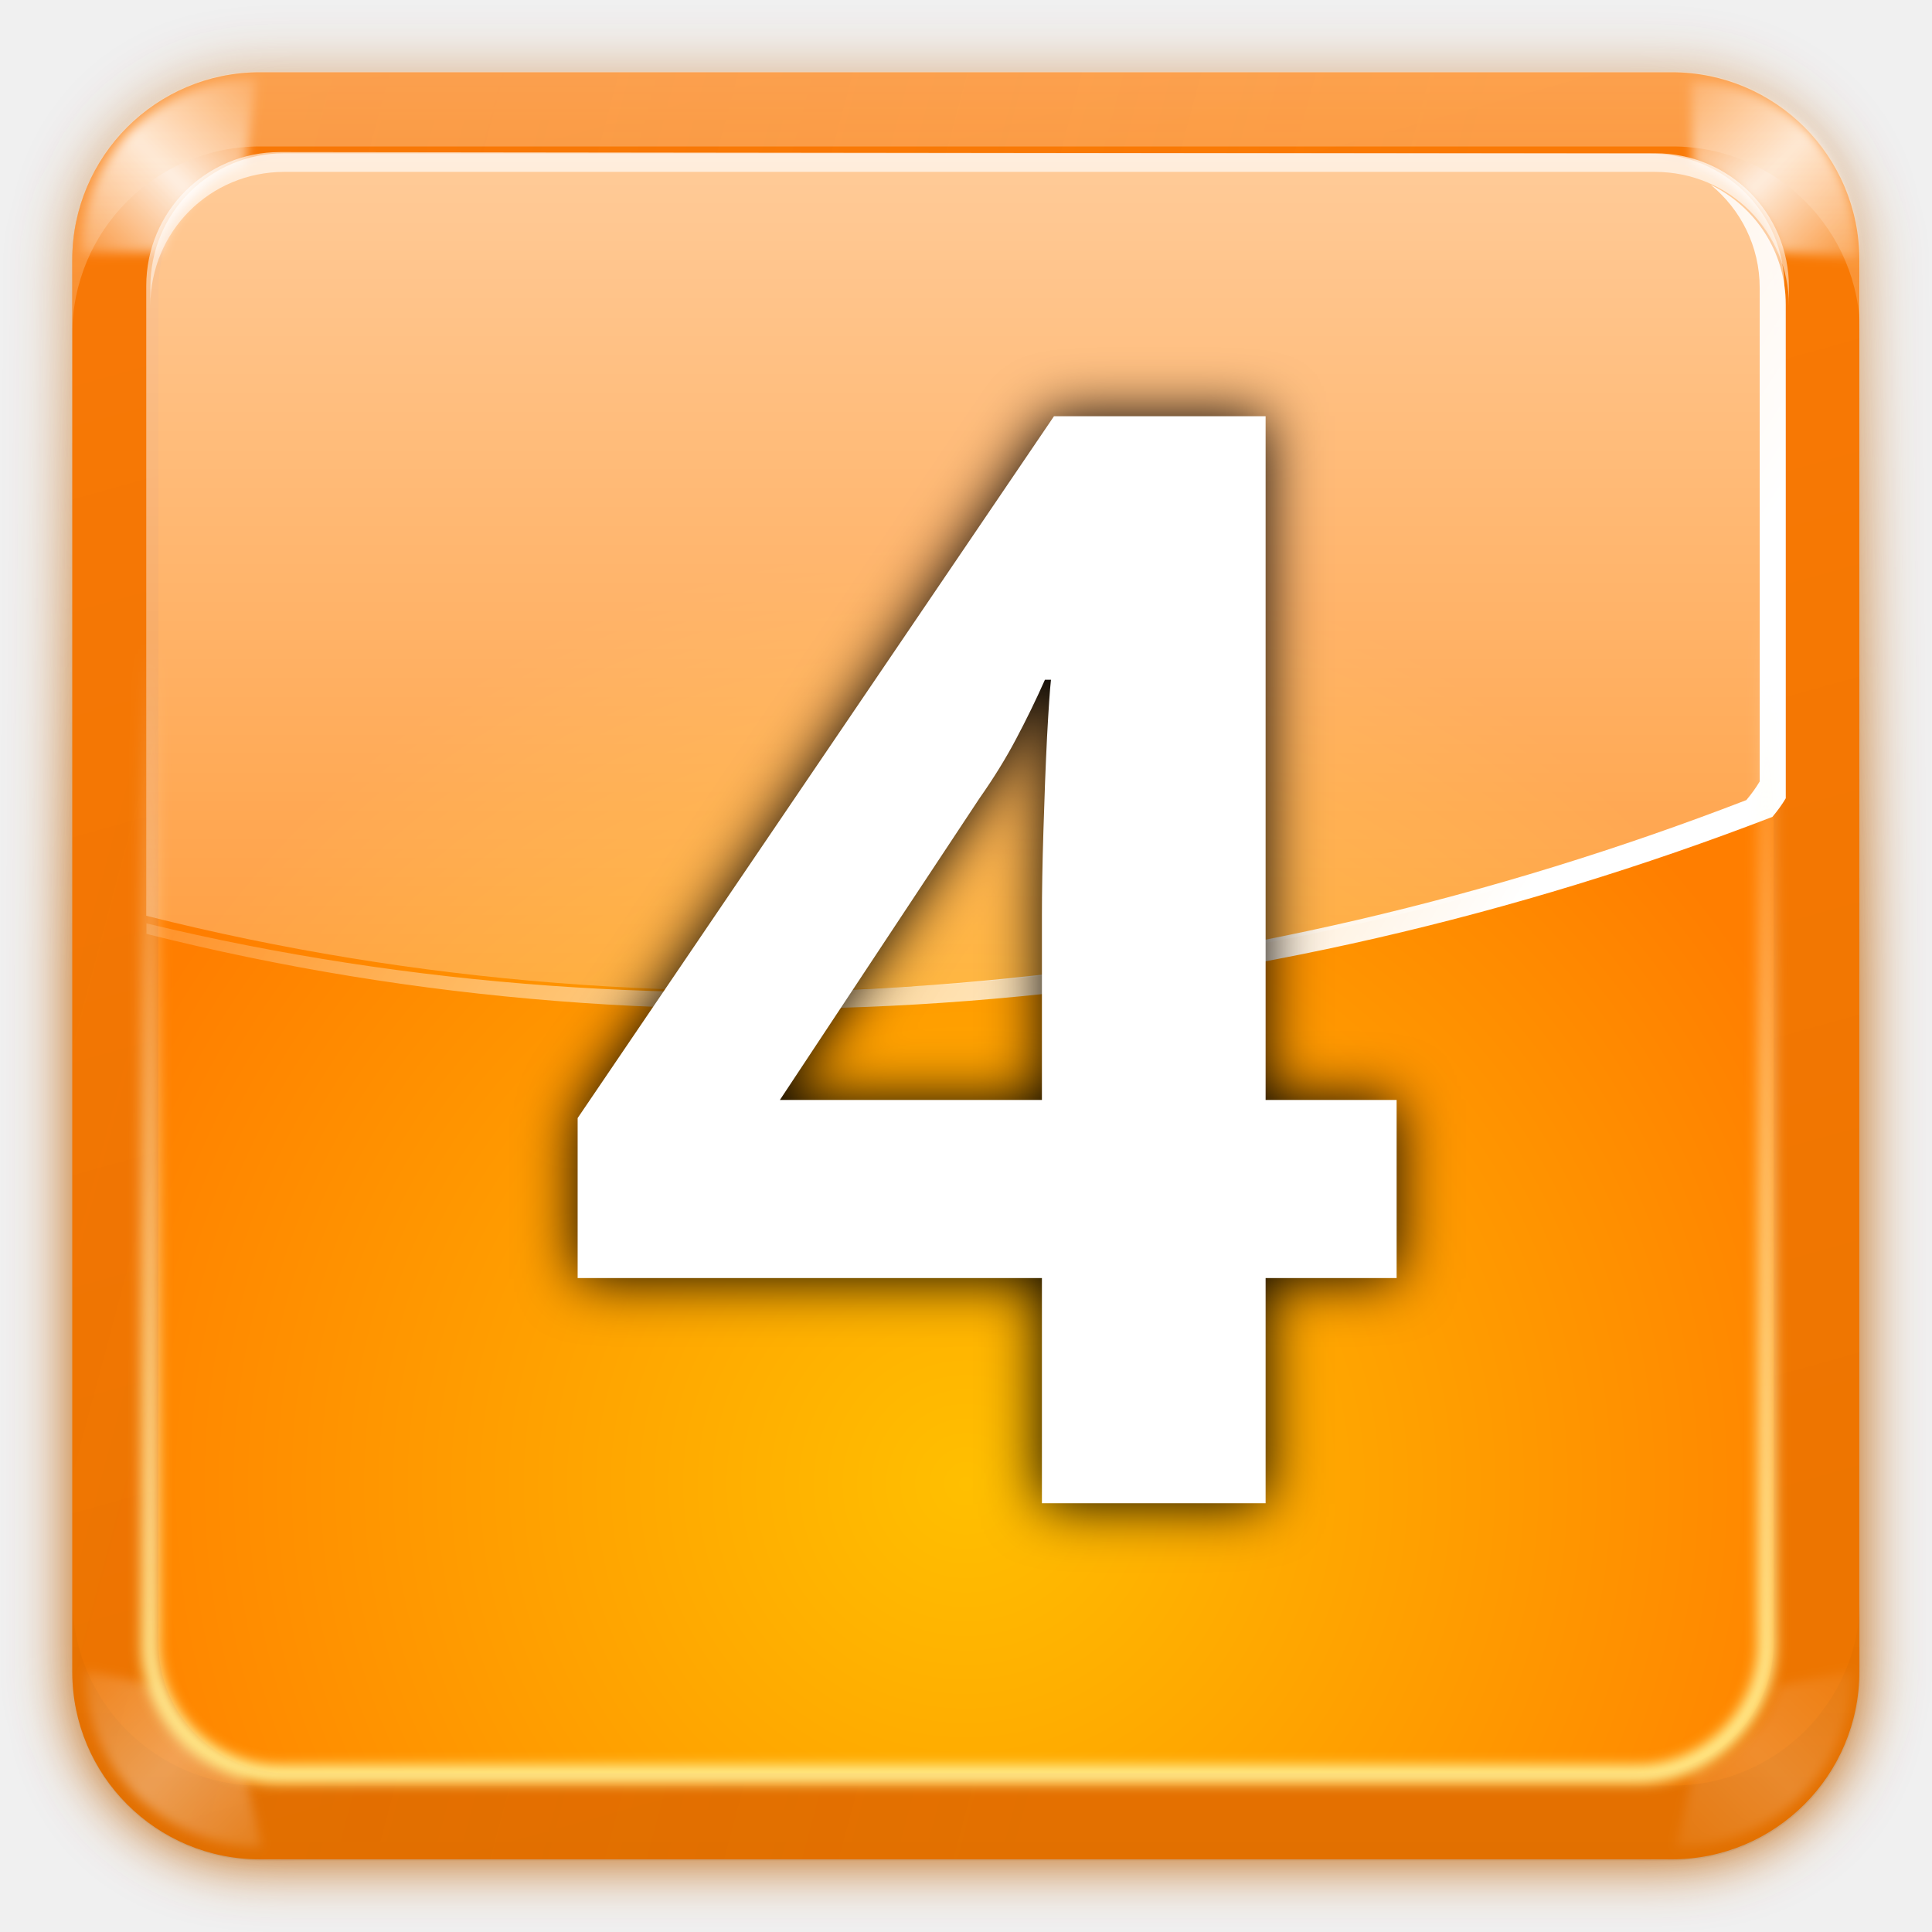
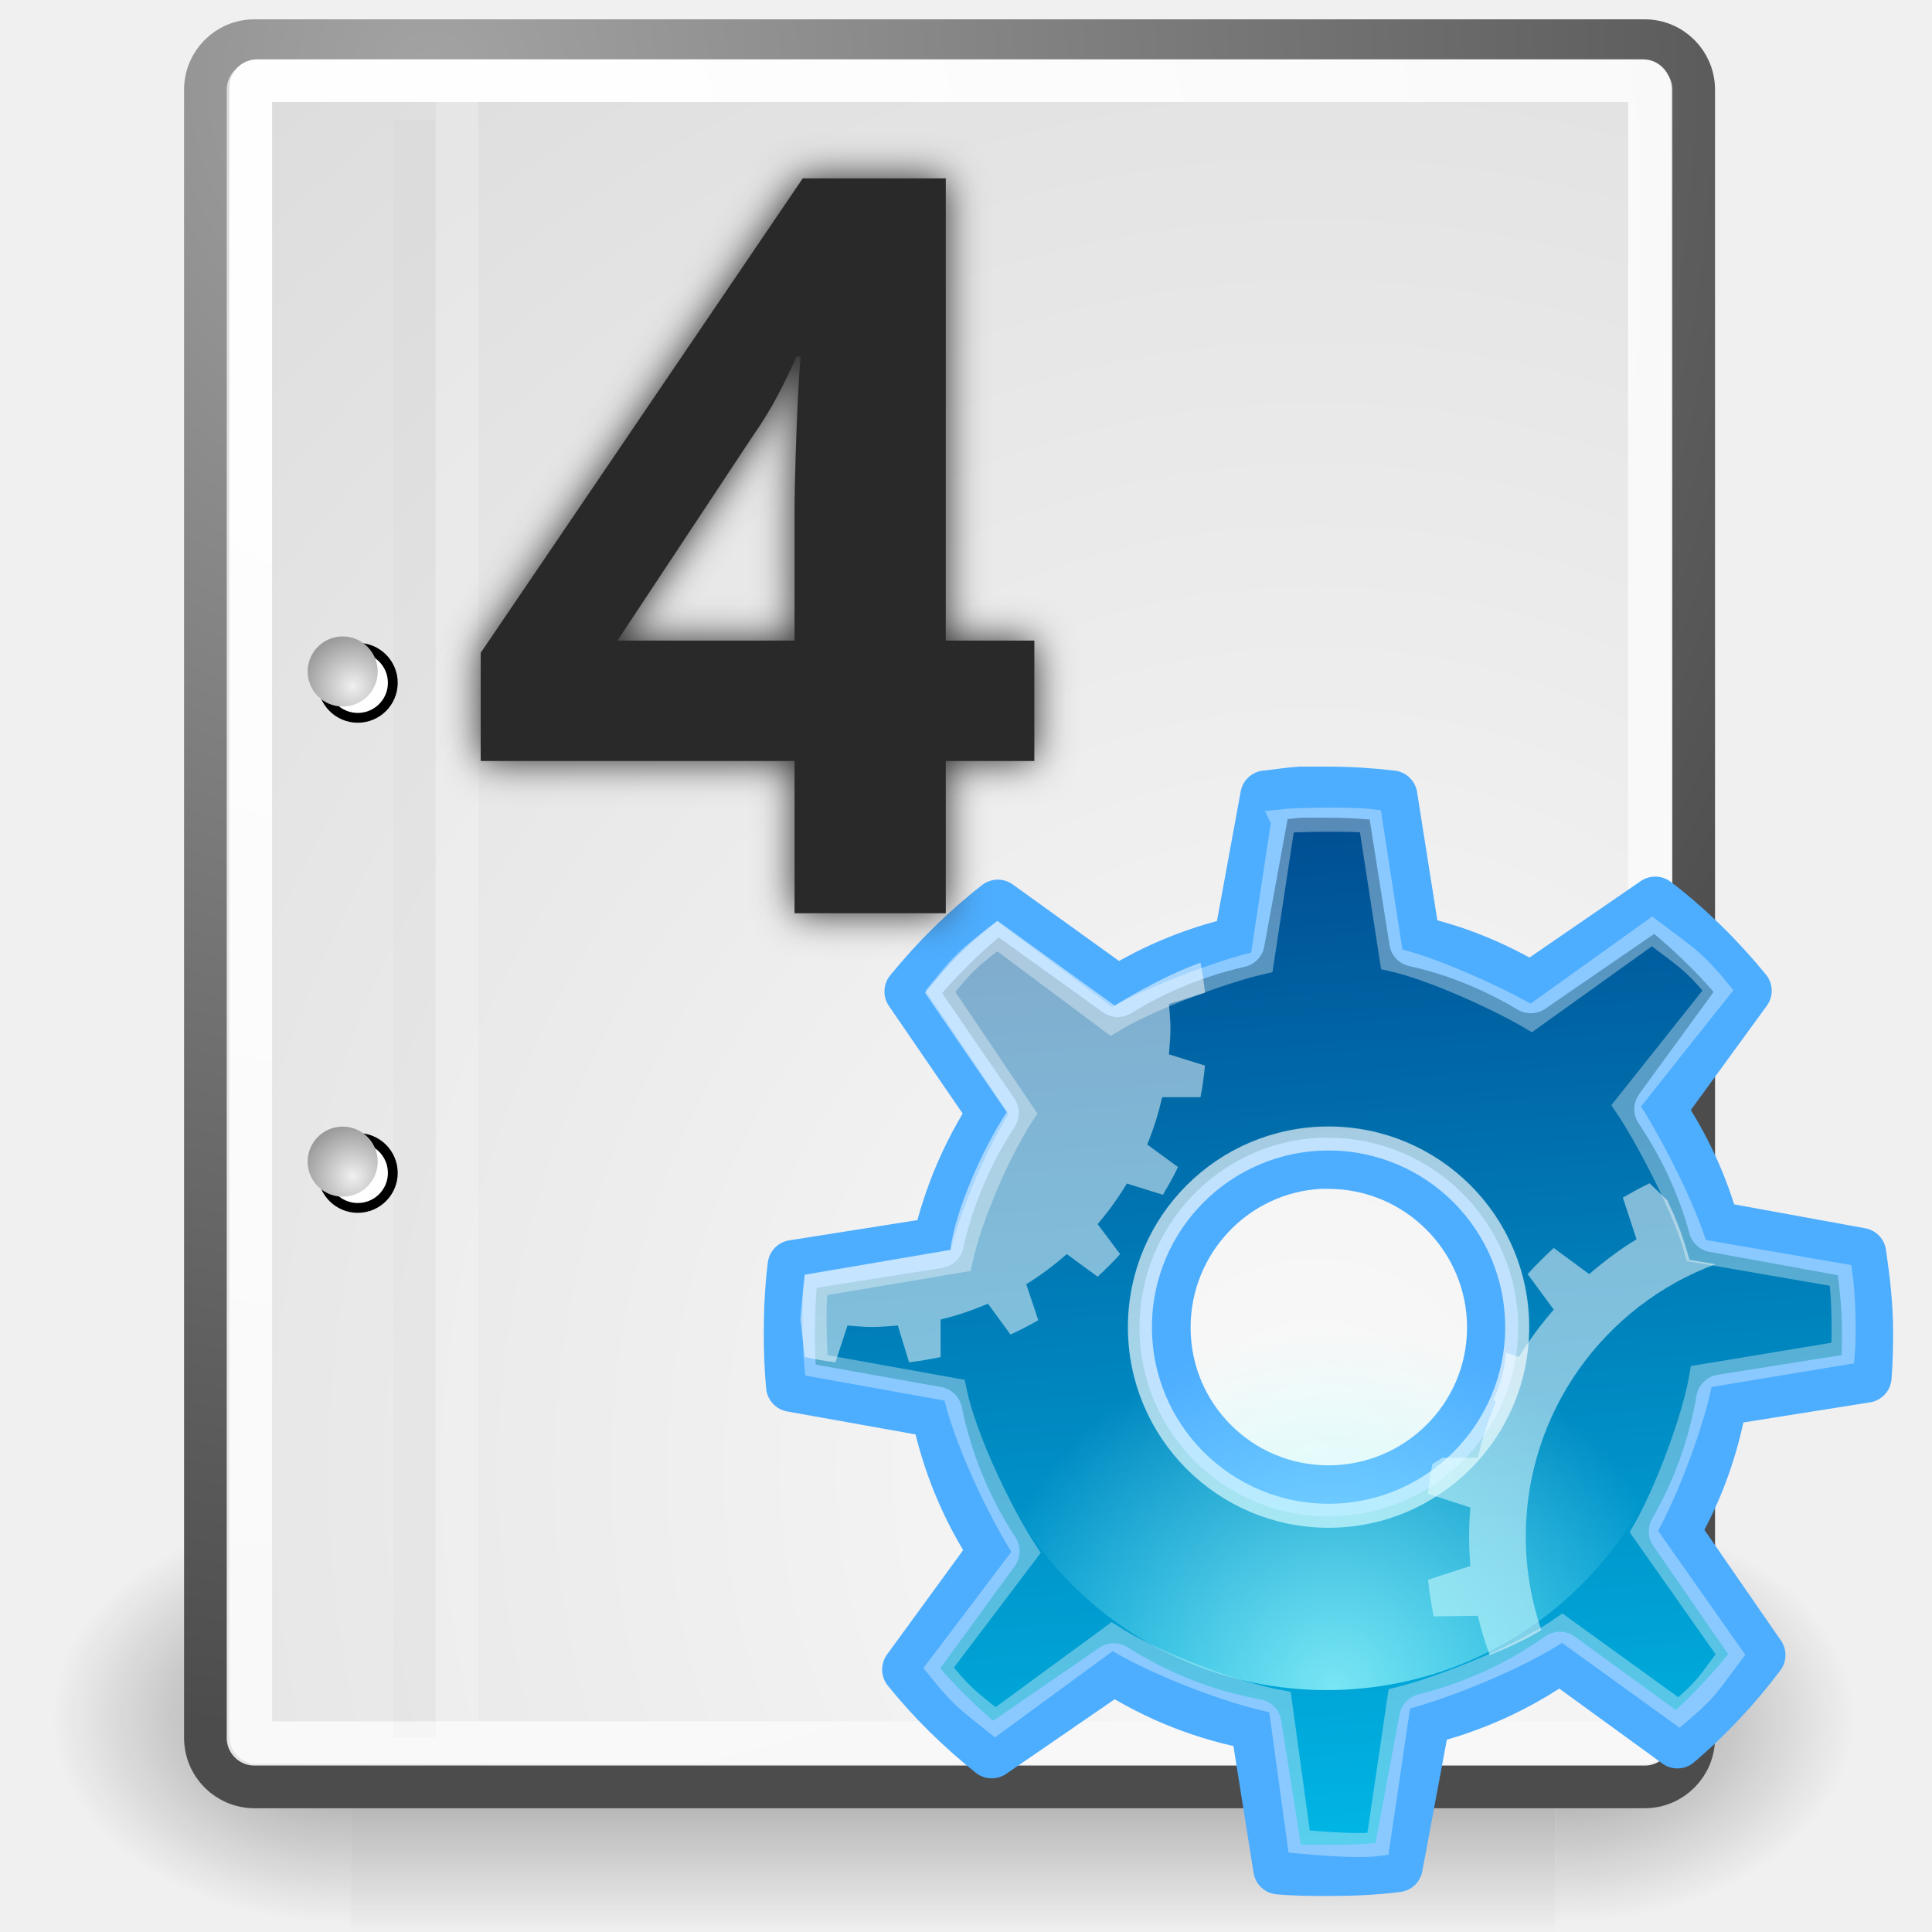
- <svg xmlns="http://www.w3.org/2000/svg" xmlns:xlink="http://www.w3.org/1999/xlink" width="100mm" height="100mm" version="1.1" viewBox="0 0 100 100" id="svg27">
-   <defs id="defs15">
-     <linearGradient id="a">
-       <stop stop-color="#fff" offset="0" id="stop1" />
-       <stop stop-color="#fff" stop-opacity="0" offset="1" id="stop2" />
-     </linearGradient>
-     <linearGradient id="linearGradient3289" x1="60.4" x2="60.4" y1="64.1" y2="-21" gradientTransform="translate(-.39 -3.51)" gradientUnits="userSpaceOnUse" xlink:href="#linearGradient6674" />
-     <linearGradient id="linearGradient6674">
-       <stop stop-color="#bf5e00" offset="0" id="stop3" />
-       <stop stop-color="#bf5e00" stop-opacity="0" offset="1" id="stop4" />
-     </linearGradient>
-     <filter id="filter3319" x="-0.04" y="-0.04" width="1.081" height="1.081">
-       <feGaussianBlur stdDeviation="1.618" id="feGaussianBlur4" />
-     </filter>
-     <linearGradient id="linearGradient6410" x1="39.7" x2="11.5" y1="114" y2="13" gradientTransform="matrix(.964 0 0 .964 -11.7 -11.7)" gradientUnits="userSpaceOnUse">
-       <stop stop-color="#ed7500" offset="0" id="stop5" />
-       <stop stop-color="#ff7b07" offset="1" id="stop6" />
-     </linearGradient>
-     <linearGradient id="linearGradient6680" x1="19.1" x2="80.1" y1="50.6" y2="66.9" gradientTransform="matrix(.964 0 0 .964 -11.7 -11.7)" gradientUnits="userSpaceOnUse" xlink:href="#linearGradient6674" />
-     <radialGradient id="radialGradient9692" cx="-64" cy="91.8" r="50.6" gradientTransform="matrix(.964 0 0 .964 11.7 -11.7)" gradientUnits="userSpaceOnUse">
-       <stop stop-color="#ffbf00" offset="0" id="stop7" />
-       <stop stop-color="#ff7e00" offset="1" id="stop8" />
-     </radialGradient>
-     <linearGradient id="linearGradient2816-2" x1="59.2" x2="59.2" y1="-31.7" y2="98.2" gradientTransform="matrix(.964 0 0 .964 -11.7 -11.7)" gradientUnits="userSpaceOnUse" xlink:href="#a" />
-     <linearGradient id="linearGradient6452" x1="21.5" x2="15.6" y1="21.7" y2="27.6" gradientTransform="translate(-.39 -3.51)" gradientUnits="userSpaceOnUse" spreadMethod="reflect" xlink:href="#a" />
-     <filter id="filter6458" x="-0.076" y="-0.073" width="1.152" height="1.145">
-       <feGaussianBlur stdDeviation=".284" id="feGaussianBlur8" />
-     </filter>
-     <linearGradient id="linearGradient6464" x1="21.5" x2="15.5" y1="21.7" y2="27.7" gradientUnits="userSpaceOnUse" spreadMethod="reflect" xlink:href="#a" />
-     <linearGradient id="linearGradient6637" x1="55.3" x2="55.3" y1="112" y2="74.9" gradientTransform="matrix(.964 0 0 .964 -11.7 -11.7)" gradientUnits="userSpaceOnUse">
-       <stop stop-color="#703700" offset="0" id="stop9" />
-       <stop stop-color="#bf5e00" stop-opacity="0" offset="1" id="stop10" />
-     </linearGradient>
-     <linearGradient id="linearGradient6470" x1="21.5" x2="14.4" y1="21.7" y2="28.9" gradientUnits="userSpaceOnUse" spreadMethod="reflect" xlink:href="#a" />
-     <linearGradient id="linearGradient6649" x1="62" x2="62" y1="15.9" y2="50.7" gradientTransform="matrix(.964 0 0 .964 -11.7 -11.7)" gradientUnits="userSpaceOnUse">
-       <stop stop-color="#ffdfbf" offset="0" id="stop11" />
-       <stop stop-color="#ffdfbf" stop-opacity="0" offset="1" id="stop12" />
-     </linearGradient>
-     <linearGradient id="linearGradient3231" x1="59.5" x2="59.5" y1="8.9" y2="47.2" gradientUnits="userSpaceOnUse" xlink:href="#a" />
-     <linearGradient id="linearGradient3233" x1="93.1" x2="31.6" y1="62.6" y2="23" gradientUnits="userSpaceOnUse" xlink:href="#a" />
-     <linearGradient id="linearGradient3243" x1="-61" x2="-59.4" y1="106" y2="45.6" gradientUnits="userSpaceOnUse">
-       <stop stop-color="#ffeb8b" offset="0" id="stop13" />
-       <stop stop-color="#fff" stop-opacity="0" offset="1" id="stop14" />
-     </linearGradient>
-     <filter id="filter3281" x="-0.015" y="-0.015" width="1.03" height="1.03">
-       <feGaussianBlur stdDeviation=".329" id="feGaussianBlur14" />
-     </filter>
-     <filter id="filter225" x="-0.092" y="-0.063" width="1.183" height="1.127" color-interpolation-filters="sRGB">
-       <feGaussianBlur stdDeviation="1.505" id="feGaussianBlur15" />
-     </filter>
-     <filter style="color-interpolation-filters:sRGB" id="filter1" x="-0.088" y="-0.066" width="1.175" height="1.131">
+ <svg xmlns="http://www.w3.org/2000/svg" xmlns:xlink="http://www.w3.org/1999/xlink" width="100mm" height="100mm" version="1.1" viewBox="0 0 100 100" id="svg36">
+   <defs id="defs22">
+     <filter id="filter1" x="-0.088" y="-0.066" width="1.175" height="1.131" color-interpolation-filters="sRGB">
      <feGaussianBlur stdDeviation="1.492" id="feGaussianBlur1" />
    </filter>
+     <linearGradient id="linearGradient3120">
+       <stop offset="0" id="stop1" />
+       <stop stop-opacity="0" offset="1" id="stop2" />
+     </linearGradient>
+     <linearGradient id="linearGradient6715" x1="303" x2="303" y1="367" y2="610" gradientTransform="matrix(2.77 0 0 1.97 -1892 -873)" gradientUnits="userSpaceOnUse">
+       <stop stop-opacity="0" offset="0" id="stop3" />
+       <stop offset=".5" id="stop4" />
+       <stop stop-opacity="0" offset="1" id="stop5" />
+     </linearGradient>
+     <radialGradient id="radialGradient6717" cx="606" cy="487" r="117" gradientTransform="matrix(2.77 0 0 1.97 -1892 -873)" gradientUnits="userSpaceOnUse" xlink:href="#linearGradient3120" />
+     <radialGradient id="radialGradient6719" cx="606" cy="487" r="117" gradientTransform="matrix(-2.77 0 0 1.97 113 -873)" gradientUnits="userSpaceOnUse" xlink:href="#linearGradient3120" />
+     <radialGradient id="radialGradient15658" cx="34" cy="35.7" r="86.7" gradientTransform="matrix(8.02 0 0 8.69 -14.2 -23.1)" gradientUnits="userSpaceOnUse">
+       <stop stop-color="#fafafa" offset="0" id="stop6" />
+       <stop stop-color="#bbb" offset="1" id="stop7" />
+     </radialGradient>
+     <radialGradient id="radialGradient15656" cx="8.82" cy="3.76" r="37.8" gradientTransform="matrix(8.08 0 0 8.62 13.8 -17.7)" gradientUnits="userSpaceOnUse">
+       <stop stop-color="#a3a3a3" offset="0" id="stop8" />
+       <stop stop-color="#4c4c4c" offset="1" id="stop9" />
+     </radialGradient>
+     <radialGradient id="radialGradient15668" cx="8.14" cy="7.27" r="38.2" gradientTransform="matrix(8.08 0 0 8.62 13.8 -17.7)" gradientUnits="userSpaceOnUse">
+       <stop stop-color="#fff" offset="0" id="stop10" />
+       <stop stop-color="#f8f8f8" offset="1" id="stop11" />
+     </radialGradient>
+     <radialGradient id="radialGradient2283" cx="20.9" cy="115" r="5.26" gradientTransform="matrix(.23 0 0 .23 4.61 3.98)" gradientUnits="userSpaceOnUse">
+       <stop stop-color="#F0F0F0" offset="0" id="stop12" />
+       <stop stop-color="#9a9a9a" offset="1" id="stop13" />
+     </radialGradient>
+     <radialGradient id="radialGradient2285" cx="20.9" cy="64.6" r="5.26" gradientTransform="matrix(.23 0 0 .23 4.61 3.98)" gradientUnits="userSpaceOnUse">
+       <stop stop-color="#F0F0F0" offset="0" id="stop14" />
+       <stop stop-color="#9a9a9a" offset="1" id="stop15" />
+     </radialGradient>
+     <linearGradient id="linearGradient3773" x1="381" x2="400" y1="12.2" y2="296" gradientTransform="matrix(.944 0 0 .944 463 149)" gradientUnits="userSpaceOnUse">
+       <stop stop-color="#004c91" offset="0" id="stop16" />
+       <stop stop-color="#00d7ff" offset="1" id="stop17" />
+     </linearGradient>
+     <linearGradient id="linearGradient3" x1="720" x2="941" y1="264" y2="264" gradientTransform="matrix(3.27 0 0 3.27 764 -250)" gradientUnits="userSpaceOnUse">
+       <stop stop-color="#4dadff" offset="0" id="stop18" />
+       <stop stop-color="#0000c0" offset=".263" id="stop19" />
+       <stop stop-color="#4dadff" offset="1" id="stop20" />
+     </linearGradient>
+     <radialGradient id="radialGradient3970-8-9" cx="393" cy="808" r="16.2" gradientTransform="matrix(4.34 0 0 4.34 -876 -3175)" gradientUnits="userSpaceOnUse">
+       <stop stop-color="#a8ffff" stop-opacity=".718" offset="0" id="stop21" />
+       <stop stop-color="#a8ffff" stop-opacity="0" offset="1" id="stop22" />
+     </radialGradient>
+     <linearGradient id="linearGradient6715-5" y2="609.51" gradientUnits="userSpaceOnUse" x2="302.86" gradientTransform="matrix(2.7744,0,0,1.9697,-1892.2,-872.89)" y1="366.65" x1="302.86">
+       <stop id="stop5050" style="stop-color:black;stop-opacity:0" offset="0" />
+       <stop id="stop5056" style="stop-color:black" offset=".5" />
+       <stop id="stop5052" style="stop-color:black;stop-opacity:0" offset="1" />
+     </linearGradient>
+     <radialGradient id="radialGradient6717-5" xlink:href="#linearGradient3120" gradientUnits="userSpaceOnUse" cy="486.65" cx="605.71" gradientTransform="matrix(2.7744,0,0,1.9697,-1891.6,-872.89)" r="117.14" />
+     <radialGradient id="radialGradient6719-4" xlink:href="#linearGradient3120" gradientUnits="userSpaceOnUse" cy="486.65" cx="605.71" gradientTransform="matrix(-2.7744,0,0,1.9697,112.76,-872.89)" r="117.14" />
+     <radialGradient id="radialGradient15658-5" gradientUnits="userSpaceOnUse" cy="35.737" cx="33.967" gradientTransform="matrix(8.018478,0,0,8.691437,-14.19716,-23.12076)" r="86.708">
+       <stop id="stop260" style="stop-color:#fafafa" offset="0" />
+       <stop id="stop261" style="stop-color:#bbbbbb" offset="1" />
+     </radialGradient>
+     <radialGradient id="radialGradient15656-6" gradientUnits="userSpaceOnUse" cy="3.756" cx="8.824" gradientTransform="matrix(8.083428,0,0,8.622146,13.79977,-17.72398)" r="37.752">
+       <stop id="stop270" style="stop-color:#a3a3a3" offset="0" />
+       <stop id="stop271" style="stop-color:#4c4c4c" offset="1" />
+     </radialGradient>
+     <radialGradient id="radialGradient15668-9" gradientUnits="userSpaceOnUse" cy="7.268" cx="8.144" gradientTransform="matrix(8.083428,0,0,8.622146,13.79977,-17.72398)" r="38.159">
+       <stop id="stop15664" style="stop-color:#ffffff" offset="0" />
+       <stop id="stop15666" style="stop-color:#f8f8f8" offset="1" />
+     </radialGradient>
+     <radialGradient id="radialGradient2283-3" gradientUnits="userSpaceOnUse" cx="20.892" cy="114.57" r="5.256" gradientTransform="matrix(0.2297,0,0,0.2297,4.6135,3.9798)">
+       <stop id="stop15566" style="stop-color:#F0F0F0" offset="0" />
+       <stop id="stop15568" style="stop-color:#9a9a9a" offset="1" />
+     </radialGradient>
+     <radialGradient id="radialGradient2285-7" gradientUnits="userSpaceOnUse" cx="20.892" cy="64.568" r="5.257" gradientTransform="matrix(0.2297,0,0,0.2297,4.6135,3.9798)">
+       <stop id="stop15573" style="stop-color:#F0F0F0" offset="0" />
+       <stop id="stop15575" style="stop-color:#9a9a9a" offset="1" />
+     </radialGradient>
+     <linearGradient id="linearGradient3773-4" y2="296.077" gradientUnits="userSpaceOnUse" x2="399.815" gradientTransform="matrix(0.9435935,0,0,0.9435935,462.7199,149.2096)" y1="12.23" x1="380.808">
+       <stop id="stop53300" style="stop-color:#004c91;stop-opacity:1;" offset="0" />
+       <stop id="stop53302" style="stop-color:#00d7ff;stop-opacity:1;" offset="1" />
+     </linearGradient>
+     <linearGradient xlink:href="#linearGradient14853" id="linearGradient3-5" x1="720.005" y1="264.056" x2="940.927" y2="264.056" gradientUnits="userSpaceOnUse" />
+     <linearGradient id="linearGradient14853" x1="50.01" x2="63.5" y1="99.98" gradientTransform="matrix(3.26869,0,0,3.268851,763.5106,-250.1769)" gradientUnits="userSpaceOnUse">
+       <stop stop-color="#37a3ff" offset="0" id="stop7-2" style="stop-color:#4dadff;stop-opacity:1" />
+       <stop stop-color="#000091" offset=".263" id="stop9-5" style="stop-color:#0000c0;stop-opacity:1" />
+       <stop stop-color="#37a3ff" offset="1" id="stop11-4" style="stop-color:#4dadff;stop-opacity:1" />
+     </linearGradient>
+     <radialGradient id="radialGradient3970-8" cx="393.3" cy="808.2" r="16.25" gradientTransform="matrix(4.340868,0,0,4.341082,-875.5931,-3174.519)" gradientUnits="userSpaceOnUse">
+       <stop stop-color="#a8ffff" stop-opacity=".718" offset="0" id="stop23" />
+       <stop stop-color="#a8ffff" stop-opacity="0" offset="1" id="stop25" />
+     </radialGradient>
  </defs>
-   <rect transform="matrix(.964 0 0 .964 -11.3 -8.29)" x="15.6" y="12.5" width="96" height="96" rx="10.1" fill="url(#linearGradient3289)" filter="url(#filter3319)" id="rect15" />
-   <g stroke-width=".964" id="g18">
-     <rect x="3.74" y="3.74" width="92.5" height="92.5" rx="9.71" fill="url(#linearGradient6410)" id="rect16" />
-     <rect x="3.74" y="3.74" width="92.5" height="92.5" rx="9.71" fill="url(#linearGradient6680)" opacity=".083" id="rect17" />
-     <rect transform="scale(-1,1)" x="-91.8" y="8.19" width="83.6" height="83.6" rx="6.75" fill="url(#radialGradient9692)" id="rect18" />
-     <path d="m14.5 7.87c-3.85 0-6.93 3.08-6.93 6.93v32.6c27.9 7.04 57.4 4.22 84.1-6.05 0.272-0.321 0.506-0.648 0.693-0.964v-25.5c0-3.85-3.08-6.93-6.93-6.93z" fill="url(#linearGradient2816-2)" id="path18" />
+   <g id="g4" transform="matrix(0.2645833,0,0,0.2645833,-0.1980492,0.1675148)">
+     <g id="g6707" transform="matrix(0.1757739,0,0,0.1742128,343.5451,320.446)">
+       <rect id="rect6709" style="color:#000000;opacity:0.402;fill:url(#linearGradient6715-5)" height="478.36" width="1339.6" y="-150.7" x="-1559.3" />
+       <path id="path6711" style="color:#000000;opacity:0.402;fill:url(#radialGradient6717-5)" d="m -219.62,-150.68 v 478.33 c 142.88,0.9 345.4,-107.17 345.4,-239.2 0,-132.02 -159.44,-239.13 -345.4,-239.13 z" />
+       <path id="path6713" style="color:#000000;opacity:0.402;fill:url(#radialGradient6719-4)" d="m -1559.3,-150.68 v 478.33 c -142.8,0.9 -345.4,-107.17 -345.4,-239.2 0,-132.02 159.5,-239.13 345.4,-239.13 z" />
+     </g>
+     <rect id="rect15391" style="color:#000000;display:block;fill:url(#radialGradient15658-5);stroke:url(#radialGradient15656-6);stroke-width:8.348;stroke-linecap:round;stroke-linejoin:round" ry="9.592" height="341.613" width="291.148" y="7.321" x="40.932" />
+     <rect id="rect15660" style="color:#000000;display:block;fill:none;stroke:url(#radialGradient15668-9);stroke-width:8.348;stroke-linecap:round;stroke-linejoin:round" rx="1.244" ry="1.244" height="325.134" width="273.625" y="15.147" x="49.802" />
+     <g id="g2270" transform="matrix(8.348321,0,0,8.348321,-8.800392,-23.4379)">
+       <g id="g1440" style="fill:#ffffff;stroke:#000000" transform="matrix(0.2297,0,0,0.2297,4.9671,4.245)">
+         <path id="path1448" d="m 23.428,113.07 c 0,1.97 -1.6,3.57 -3.573,3.57 -1.974,0 -3.573,-1.6 -3.573,-3.57 0,-1.97 1.6,-3.57 3.573,-3.57 1.973,0 3.573,1.6 3.573,3.57 z" />
+         <path id="path1456" d="m 23.428,63.07 c 0,1.973 -1.6,3.573 -3.573,3.573 -1.974,0 -3.573,-1.6 -3.573,-3.573 0,-1.974 1.6,-3.573 3.573,-3.573 1.973,0 3.573,1.6 3.573,3.573 z" />
+       </g>
+       <path id="path15570" style="fill:url(#radialGradient2283-3)" d="m 9.995,29.952 c 0,0.454 -0.367,0.821 -0.821,0.821 -0.454,0 -0.821,-0.368 -0.821,-0.821 0,-0.453 0.367,-0.82 0.821,-0.82 0.453,0 0.821,0.367 0.821,0.82 z" />
+       <path id="path15577" style="fill:url(#radialGradient2285-7)" d="m 9.995,18.467 c 0,0.453 -0.367,0.821 -0.821,0.821 -0.454,0 -0.821,-0.368 -0.821,-0.821 0,-0.453 0.367,-0.821 0.821,-0.821 0.453,0 0.821,0.368 0.821,0.821 z" />
+     </g>
+     <path id="path15672" style="fill:none;stroke:#000000;stroke-width:8.253;stroke-opacity:0.018" d="M 81.859,22.747 V 339.207" />
+     <path id="path15674" style="fill:none;stroke:#ffffff;stroke-width:8.348;stroke-opacity:0.205" d="M 90.157,18.792 V 336.178" />
+     <g id="g3" transform="translate(-569.8359,-4.261593)">
+       <path id="path3243" style="color:#000000;fill:url(#linearGradient3773-4);stroke:url(#linearGradient3-5);stroke-width:10;stroke-linecap:round;stroke-linejoin:round;stroke-dasharray:none" d="m 824.942,158.605 c -2.229,0.152 -4.392,0.497 -6.573,0.747 h -0.15 l -5.229,28.532 c -8.52,1.941 -16.537,5.234 -23.75,9.71 L 765.786,180.713 c -6.341,4.922 -12.109,10.663 -17.179,16.88 l 16.282,23.753 c -4.944,7.551 -8.661,16.18 -10.755,25.245 v 0.146 l -28.382,4.481 c -0.519,4.241 -0.747,8.619 -0.747,12.996 0,3.583 0.099,7.119 0.448,10.608 l 28.382,5.078 c 2.019,9.855 5.853,19.062 11.203,27.187 l -16.88,23.153 c 4.834,6.004 10.415,11.468 16.432,16.283 l 23.902,-16.429 c 8.351,5.327 17.675,9.065 27.784,10.904 l 4.481,28.231 c 3.183,0.292 6.451,0.301 9.71,0.301 4.603,0 9,-0.174 13.443,-0.748 l 5.379,-28.833 c 9.597,-2.384 18.61,-6.531 26.439,-12.098 l 23.007,16.73 c 5.962,-5.073 11.421,-10.909 16.133,-17.176 l -16.73,-24.201 c 4.528,-7.824 7.669,-16.457 9.258,-25.692 l 28.235,-4.481 c 0.244,-2.948 0.296,-5.802 0.296,-8.816 0,-5.229 -0.607,-10.358 -1.345,-15.385 l -28.677,-5.229 c -2.248,-8.299 -5.939,-16.043 -10.608,-23.002 l 16.88,-23.155 c -5.233,-6.398 -11.2,-12.31 -17.778,-17.328 l -24.347,16.73 c -6.997,-4.139 -14.529,-7.314 -22.706,-9.112 l -4.481,-28.382 c -4.081,-0.48 -8.191,-0.747 -12.399,-0.747 -1.138,0 -2.309,-0.036 -3.437,0 -0.55,0.017 -1.091,-0.032 -1.641,0 -0.15,0.009 -0.301,-0.01 -0.447,0 z m 3.884,72.599 c 0.545,-0.028 1.086,0 1.641,0 17.684,0 32.115,14.435 32.115,32.119 0,17.679 -14.43,31.964 -32.115,31.964 -17.684,0 -31.969,-14.285 -31.969,-31.964 0,-17.129 13.41,-31.259 30.328,-32.119 z" />
+       <circle id="path3283" style="color:#000000;opacity:0.648;fill:none;stroke:#ffffff;stroke-width:4.702" cx="830.486" cy="263.252" r="36.901" />
+       <path id="path3285" style="color:#000000;opacity:0.347;fill:none;stroke:#ffffff;stroke-width:4.702" d="m 821.631,164.253 -4.199,27.624 c -7.989,1.819 -22.682,7.383 -29.439,11.579 l -22.334,-16.67 c -5.943,4.614 -6.35,4.927 -11.102,10.754 l 16.147,23.948 c -4.631,7.081 -10.2,19.701 -12.198,28.72 l -28.296,4.768 c -0.487,3.973 -0.253,12.479 0.075,15.747 l 27.028,4.871 c 1.892,9.239 8.971,24.107 13.988,31.724 l -17.092,22.584 c 4.531,5.624 5.438,6.141 11.078,10.655 l 22.852,-16.744 c 7.833,4.994 23.374,11.068 32.848,12.794 l 3.747,27.276 c 2.986,0.273 11.233,1.034 15.399,0.498 l 4.199,-28.395 c 8.995,-2.238 24.54,-8.619 31.875,-13.838 l 22.833,16.495 c 5.591,-4.758 5.642,-5.473 10.058,-11.351 l -16.918,-24.046 c 4.246,-7.335 9.738,-21.681 11.228,-30.337 l 27.699,-4.594 c 0.23,-2.765 0.245,-10.462 -0.447,-15.178 l -28.221,-4.867 c -2.106,-7.782 -9.338,-21.798 -13.716,-28.325 l 17.938,-22.58 c -4.904,-5.998 -6.729,-6.821 -12.893,-11.525 l -23.623,16.919 c -6.559,-3.88 -19.64,-9.794 -27.304,-11.479 l -4.171,-27.028 c -3.827,-0.45 -14.858,-0.25 -17.04,0 z" />
+       <path id="path3767" style="color:#000000;opacity:0.5;fill:#ffffff;stroke-width:4.702" d="m 765.711,183.759 c -6.34,4.922 -9.11,7.875 -14.179,14.092 l 15.998,23.344 c -4.944,7.518 -10.149,19.593 -11.038,26.938 l -28.506,4.909 c -0.324,2.647 -0.817,8.713 -0.817,8.713 l 0.831,7.345 c 2.011,0.418 3.951,0.804 6.025,1.03 l 2.351,-7.199 c 1.617,0.132 3.195,0.292 4.849,0.292 1.651,0 3.378,-0.16 4.996,-0.292 l 2.204,7.199 c 2.075,-0.226 4.16,-0.611 6.171,-1.03 v -7.345 c 3.224,-0.752 6.263,-1.824 9.257,-3.084 l 4.41,6.023 c 1.89,-0.856 3.644,-1.768 5.435,-2.793 l -2.351,-7.053 c 2.807,-1.702 5.464,-3.738 7.932,-5.877 l 6.028,4.41 c 1.528,-1.396 3.014,-2.878 4.406,-4.41 l -4.406,-5.877 c 2.135,-2.473 4.025,-5.125 5.727,-7.932 l 7.053,2.201 c 1.025,-1.791 2.088,-3.545 2.939,-5.435 l -6.023,-4.406 c 1.265,-2.995 2.186,-6.033 2.939,-9.258 h 7.495 c 0.414,-2.012 0.654,-4.095 0.879,-6.174 l -7.053,-2.201 c 0.136,-1.617 0.296,-3.348 0.296,-4.998 0,-1.65 -0.16,-3.23 -0.296,-4.849 l 7.053,-2.204 c -0.212,-1.974 -0.494,-3.959 -0.879,-5.877 -5.398,1.877 -12.004,5.422 -16.781,8.386 z" />
+       <path id="path3770" style="color:#000000;opacity:0.5;fill:#ffffff;stroke-width:4.702" d="m 893.294,235.109 c -1.806,0.851 -3.512,1.815 -5.238,2.798 l 2.68,8.158 c -3.277,1.984 -6.371,4.326 -9.254,6.818 l -6.94,-5.111 c -1.787,1.627 -3.489,3.324 -5.111,5.111 l 5.111,6.94 c -2.492,2.882 -4.829,5.976 -6.818,9.254 l -2.558,-0.851 c -0.221,3.291 -1.11,6.399 -2.436,9.254 l 0.489,0.362 c -1.472,3.494 -2.657,7.199 -3.531,10.96 h -6.94 c -0.639,0.4 -1.27,0.87 -1.947,1.218 -0.367,1.951 -0.635,3.842 -0.851,5.84 l 8.275,2.68 c -0.155,1.885 -0.24,3.795 -0.24,5.722 0,1.928 0.085,3.837 0.24,5.722 l -8.275,2.68 c 0.263,2.417 0.611,4.834 1.096,7.18 l 8.642,-0.122 c 0.602,2.586 1.425,5.21 2.313,7.674 3.503,-1.354 6.931,-2.962 10.105,-4.871 -1.933,-5.718 -3.042,-11.891 -3.042,-18.262 0,-24.441 15.479,-45.313 37.132,-53.325 l -5.111,-0.851 c -1.049,-3.87 -2.407,-7.66 -4.142,-11.205 -0.047,-0.103 -0.066,-0.259 -0.118,-0.362 l -0.244,-0.244 z" />
+       <ellipse cx="830.138" cy="263.714" fill="url(#radialGradient3970-8)" stroke-width="4.341" id="ellipse39" style="fill:url(#radialGradient3970-8)" rx="70.541" ry="70.545" />
+     </g>
  </g>
-   <path transform="matrix(.964 0 0 .964 -11.3 -8.29)" d="m25.5 12.8c-4.69 0-9.4 3.57-9.4 9.4l4.27-0.059c0.452-2.13 2.85-4.27 4.53-4.6z" fill="url(#linearGradient6452)" filter="url(#filter6458)" opacity=".888" id="path19" />
-   <path transform="matrix(-.964 0 0 .964 112 -11.7)" d="m25.4 16.5c-4.69 0-8.97 3.66-8.97 9.48l4.35-0.315c0.452-2.13 2.85-4.27 4.53-4.6z" fill="url(#linearGradient6464)" filter="url(#filter6458)" opacity=".869" id="path20" />
-   <path d="m3.74 82.7v3.88c0 5.38 4.34 9.72 9.72 9.72h73.1c5.38 0 9.72-4.34 9.72-9.72v-3.88c0 5.38-4.34 9.72-9.72 9.72h-73.1c-5.38 0-9.72-4.34-9.72-9.72z" fill="url(#linearGradient6637)" opacity=".083" stroke-width=".964" id="path21" />
-   <path transform="matrix(.964 0 0 -.964 -11.7 112)" d="m26.2 17c-4.69 0-9.48 3.66-9.48 9.48l4.01-0.825c0.452-2.13 2.85-4.27 4.53-4.6z" fill="url(#linearGradient6470)" filter="url(#filter6458)" opacity=".326" id="path22" />
-   <path transform="matrix(-.964 0 0 -.964 112 112)" d="m26.2 17c-4.69 0-9.48 3.66-9.48 9.48l4.01-0.825c0.452-2.13 2.85-4.27 4.53-4.6z" fill="url(#linearGradient6470)" filter="url(#filter6458)" opacity=".176" id="path23" />
-   <path d="m3.74 17.3v-3.88c0-5.38 4.34-9.72 9.72-9.72h73.1c5.38 0 9.72 4.34 9.72 9.72v3.88c0-5.38-4.34-9.72-9.72-9.72h-73.1c-5.38 0-9.72 4.34-9.72 9.72z" fill="url(#linearGradient6649)" opacity=".389" stroke-width=".964" id="path24" />
-   <g transform="matrix(.964 0 0 .964 -11.7 -12.6)" id="g26">
-     <path d="m27.4 21.3c-3.99 0-7.19 3.2-7.19 7.19v1c0-3.99 3.2-7.19 7.19-7.19h73.6c3.99 0 7.19 3.2 7.19 7.19v-1c0-3.99-3.2-7.19-7.19-7.19z" fill="url(#linearGradient3231)" id="path25" />
-     <path d="m104 23c1.6 1.32 2.62 3.29 2.62 5.53v26.5c-0.193 0.328-0.437 0.667-0.719 1-27.2 10.5-57.3 13.5-85.9 6.62v0.562c29 7.31 59.6 4.38 87.3-6.28 0.282-0.333 0.525-0.672 0.719-1v-26.5c0-2.85-1.64-5.27-4.03-6.44z" fill="url(#linearGradient3233)" id="path26" />
+   <g transform="matrix(.676 0 0 .676 4.67 -5.33)" fill="#292929" font-family="Ubuntu" font-size="78.8px" font-weight="bold" stroke-width=".492" id="g36">
+     <text x="28.554" y="77.809" filter="url(#filter1)" style="font-variant-caps:normal;font-variant-east-asian:normal;font-variant-ligatures:normal;font-variant-numeric:normal;line-height:1.25" xml:space="preserve" id="text35">
+       <tspan x="28.554" y="77.809" fill="#292929" font-family="Ubuntu" font-size="78.8px" font-weight="bold" stroke-width=".492" style="font-variant-caps:normal;font-variant-east-asian:normal;font-variant-ligatures:normal;font-variant-numeric:normal" id="tspan35">4</tspan>
+     </text>
+     <text x="28.554" y="77.809" style="font-variant-caps:normal;font-variant-east-asian:normal;font-variant-ligatures:normal;font-variant-numeric:normal;line-height:1.25" xml:space="preserve" id="text36">
+       <tspan x="28.554" y="77.809" fill="#292929" font-family="Ubuntu" font-size="78.8px" font-weight="bold" stroke-width=".492" style="font-variant-caps:normal;font-variant-east-asian:normal;font-variant-ligatures:normal;font-variant-numeric:normal" id="tspan36">4</tspan>
+     </text>
  </g>
-   <rect transform="matrix(-.964 0 0 .964 -11.7 -11.7)" x="-107" y="20.6" width="86.8" height="86.8" rx="7" fill="none" filter="url(#filter3281)" stroke="url(#linearGradient3243)" stroke-linecap="round" stroke-linejoin="round" id="rect26" />
-   <text x="28.554" y="77.809" fill="#ffffff" font-family="Ubuntu" font-size="78.8px" font-weight="bold" stroke-width="0.492" style="line-height:1.25;font-variant-ligatures:normal;font-variant-caps:normal;font-variant-numeric:normal;font-variant-east-asian:normal;fill:#000000;fill-opacity:1;filter:url(#filter1)" xml:space="preserve" id="text1">
-     <tspan x="28.554" y="77.809" fill="#ffffff" font-family="Ubuntu" font-size="78.8px" font-weight="bold" stroke-width="0.492" style="font-variant-ligatures:normal;font-variant-caps:normal;font-variant-numeric:normal;font-variant-east-asian:normal;fill:#000000;fill-opacity:1" id="tspan1">4</tspan>
-   </text>
-   <text x="28.554" y="77.809" fill="#ffffff" font-family="Ubuntu" font-size="78.8px" font-weight="bold" stroke-width="0.492" style="line-height:1.25;font-variant-ligatures:normal;font-variant-caps:normal;font-variant-numeric:normal;font-variant-east-asian:normal" xml:space="preserve" id="text27">
-     <tspan x="28.554" y="77.809" fill="#ffffff" font-family="Ubuntu" font-size="78.8px" font-weight="bold" stroke-width="0.492" style="font-variant-ligatures:normal;font-variant-caps:normal;font-variant-numeric:normal;font-variant-east-asian:normal" id="tspan27">4</tspan>
-   </text>
</svg>
